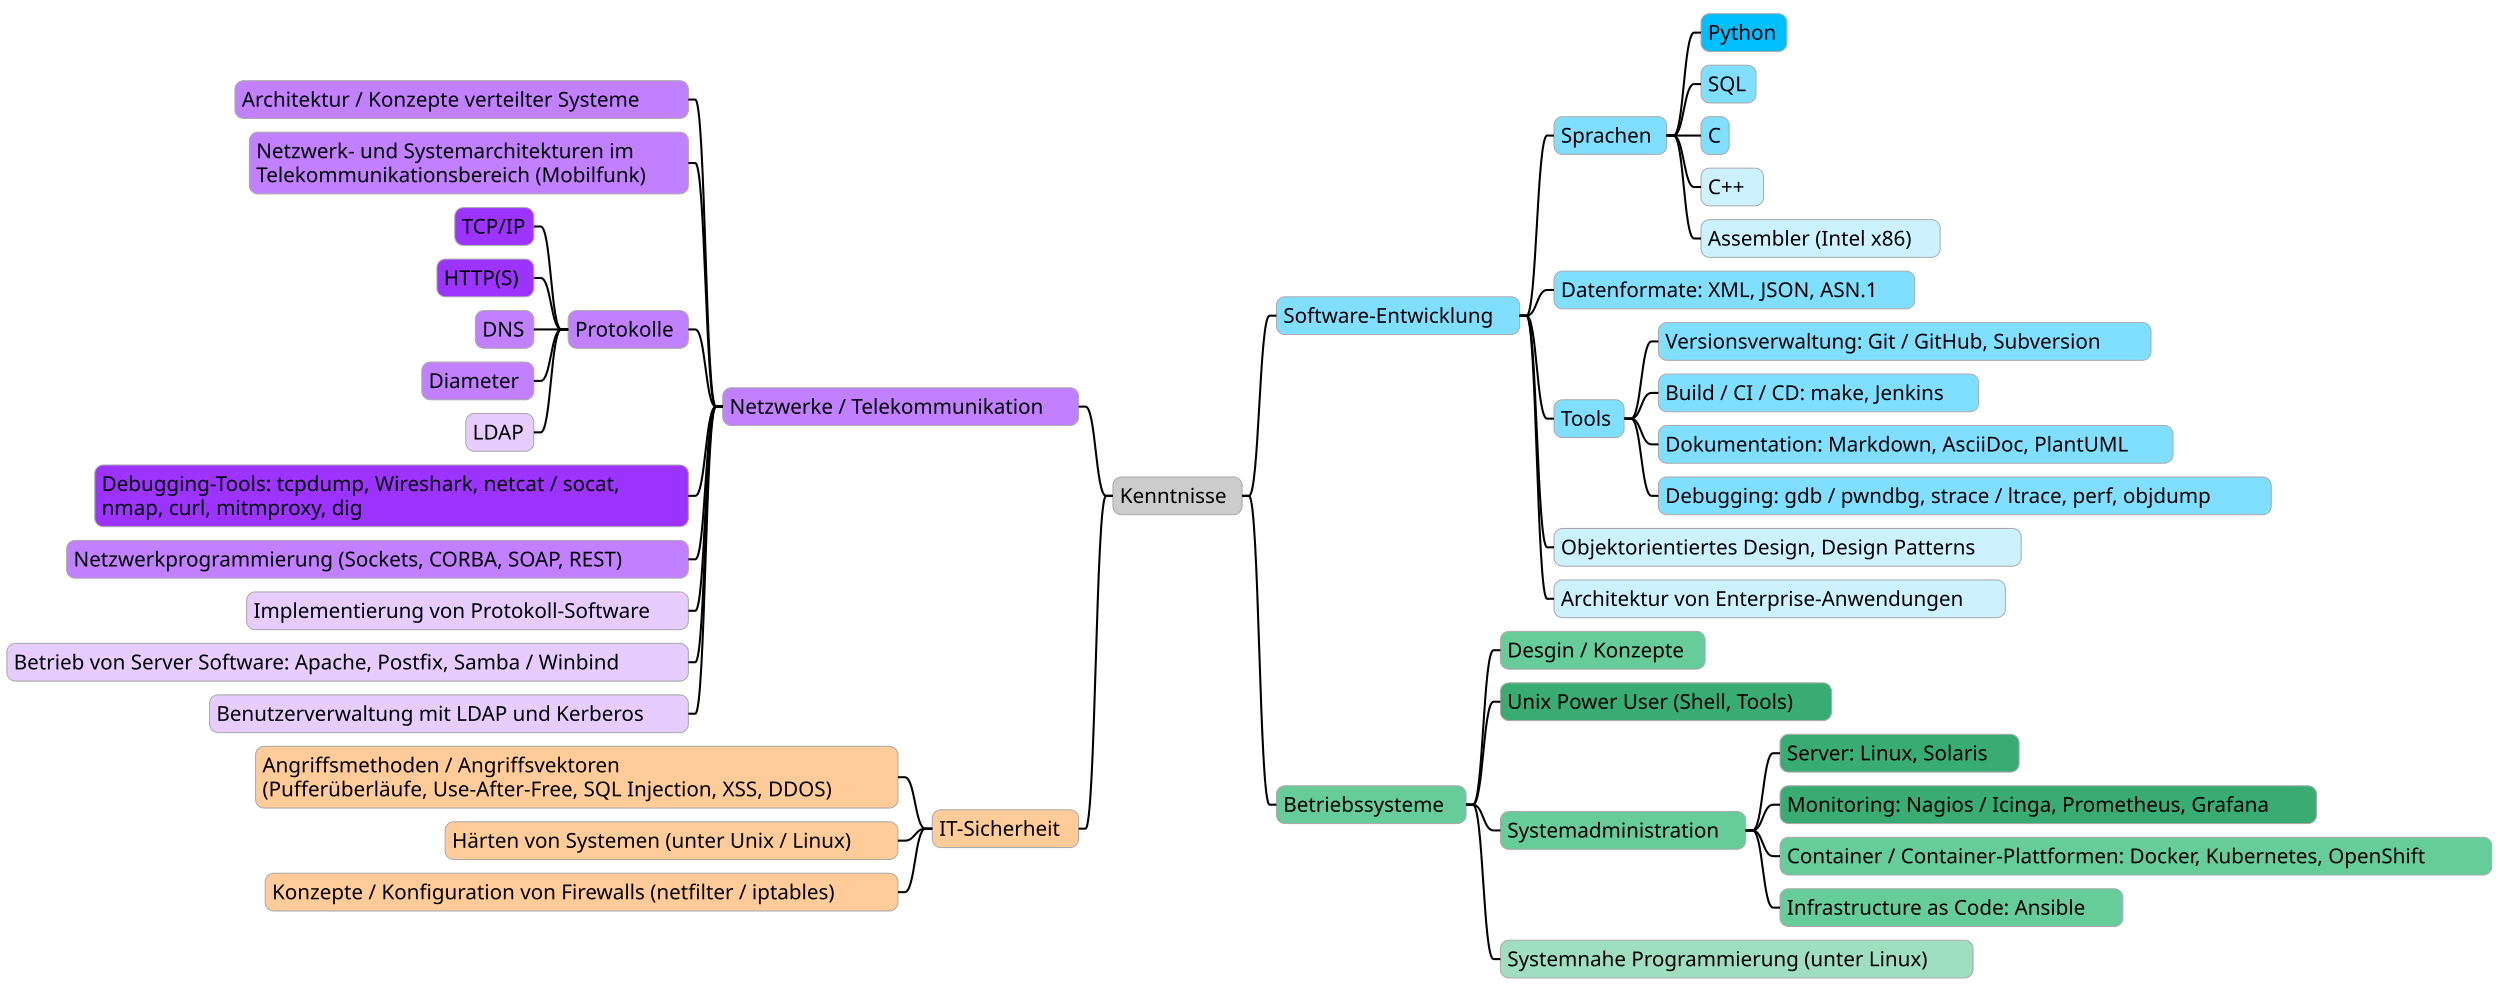
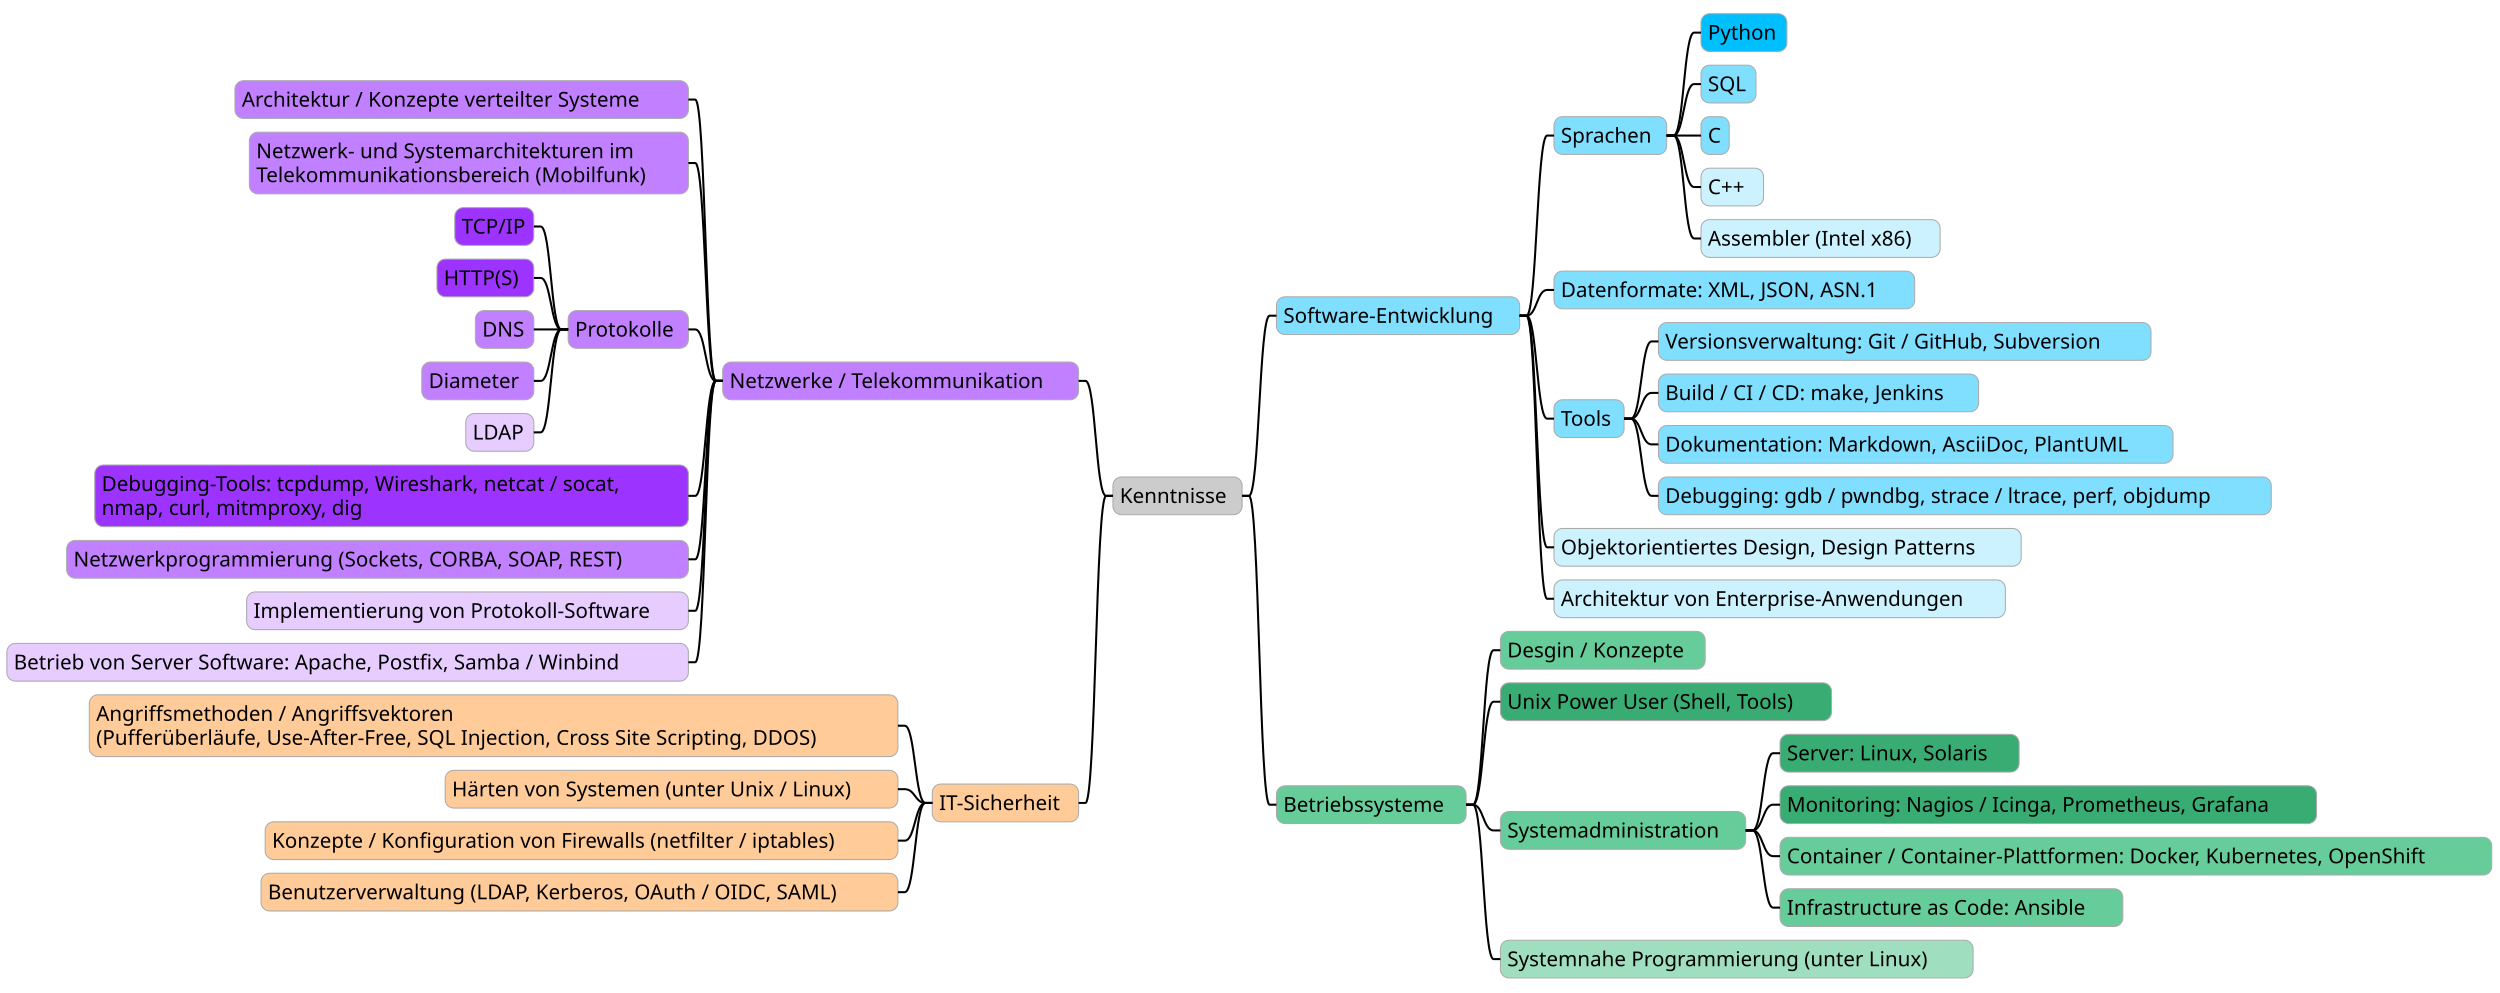
- <svg xmlns="http://www.w3.org/2000/svg" contentStyleType="text/css" height="80%" preserveAspectRatio="none" version="1.1" viewBox="0 0 3639 1445" width="80%" zoomAndPan="magnify">
+ <svg xmlns="http://www.w3.org/2000/svg" contentStyleType="text/css" height="90%" preserveAspectRatio="none" version="1.1" viewBox="0 0 3639 1445" width="90%" zoomAndPan="magnify">
  <defs />
  <g>
    <rect fill="#CCCCCC" height="54.922" rx="12.5" ry="12.5" style="stroke:#AAAAAA;stroke-width:1.5;" width="188" x="1620" y="694.297" />
    <text fill="#000000" font-family="Verdana" font-size="30" lengthAdjust="spacing" textLength="168" x="1630" y="732.144">Kenntnisse</text>
    <rect fill="#80DFFF" height="54.922" rx="12.5" ry="12.5" style="stroke:#AAAAAA;stroke-width:1.5;" width="354" x="1858" y="432.07" />
    <text fill="#000000" font-family="Verdana" font-size="30" lengthAdjust="spacing" textLength="334" x="1868" y="469.917">Software-Entwicklung</text>
    <rect fill="#80DFFF" height="54.922" rx="12.5" ry="12.5" style="stroke:#AAAAAA;stroke-width:1.5;" width="164" x="2262" y="169.844" />
    <text fill="#000000" font-family="Verdana" font-size="30" lengthAdjust="spacing" textLength="144" x="2272" y="207.69">Sprachen</text>
    <rect fill="#00BFFF" height="54.922" rx="12.5" ry="12.5" style="stroke:#AAAAAA;stroke-width:1.5;" width="125" x="2476" y="20" />
    <text fill="#000000" font-family="Verdana" font-size="30" lengthAdjust="spacing" textLength="105" x="2486" y="57.847">Python</text>
    <path d="M2426,197.305 L2436,197.305 C2451,197.305 2451,47.461 2466,47.461 L2476,47.461 " fill="none" style="stroke:#000000;stroke-width:3.0;" />
    <rect fill="#80DFFF" height="54.922" rx="12.5" ry="12.5" style="stroke:#AAAAAA;stroke-width:1.5;" width="80" x="2476" y="94.922" />
    <text fill="#000000" font-family="Verdana" font-size="30" lengthAdjust="spacing" textLength="60" x="2486" y="132.769">SQL</text>
    <path d="M2426,197.305 L2436,197.305 C2451,197.305 2451,122.383 2466,122.383 L2476,122.383 " fill="none" style="stroke:#000000;stroke-width:3.0;" />
    <rect fill="#80DFFF" height="54.922" rx="12.5" ry="12.5" style="stroke:#AAAAAA;stroke-width:1.5;" width="41" x="2476" y="169.844" />
    <text fill="#000000" font-family="Verdana" font-size="30" lengthAdjust="spacing" textLength="21" x="2486" y="207.69">C</text>
    <path d="M2426,197.305 L2436,197.305 C2451,197.305 2451,197.305 2466,197.305 L2476,197.305 " fill="none" style="stroke:#000000;stroke-width:3.0;" />
    <rect fill="#CCF2FF" height="54.922" rx="12.5" ry="12.5" style="stroke:#AAAAAA;stroke-width:1.5;" width="91" x="2476" y="244.766" />
    <text fill="#000000" font-family="Verdana" font-size="30" lengthAdjust="spacing" textLength="71" x="2486" y="282.612">C++</text>
    <path d="M2426,197.305 L2436,197.305 C2451,197.305 2451,272.227 2466,272.227 L2476,272.227 " fill="none" style="stroke:#000000;stroke-width:3.0;" />
    <rect fill="#CCF2FF" height="54.922" rx="12.5" ry="12.5" style="stroke:#AAAAAA;stroke-width:1.5;" width="348" x="2476" y="319.688" />
    <text fill="#000000" font-family="Verdana" font-size="30" lengthAdjust="spacing" textLength="328" x="2486" y="357.534">Assembler (Intel x86)</text>
    <path d="M2426,197.305 L2436,197.305 C2451,197.305 2451,347.148 2466,347.148 L2476,347.148 " fill="none" style="stroke:#000000;stroke-width:3.0;" />
    <path d="M2212,459.531 L2222,459.531 C2237,459.531 2237,197.305 2252,197.305 L2262,197.305 " fill="none" style="stroke:#000000;stroke-width:3.0;" />
    <rect fill="#80DFFF" height="54.922" rx="12.5" ry="12.5" style="stroke:#AAAAAA;stroke-width:1.5;" width="525" x="2262" y="394.609" />
    <text fill="#000000" font-family="Verdana" font-size="30" lengthAdjust="spacing" textLength="505" x="2272" y="432.456">Datenformate: XML, JSON, ASN.1</text>
    <path d="M2212,459.531 L2222,459.531 C2237,459.531 2237,422.07 2252,422.07 L2262,422.07 " fill="none" style="stroke:#000000;stroke-width:3.0;" />
    <rect fill="#80DFFF" height="54.922" rx="12.5" ry="12.5" style="stroke:#AAAAAA;stroke-width:1.5;" width="102" x="2262" y="581.914" />
    <text fill="#000000" font-family="Verdana" font-size="30" lengthAdjust="spacing" textLength="82" x="2272" y="619.761">Tools</text>
    <rect fill="#80DFFF" height="54.922" rx="12.5" ry="12.5" style="stroke:#AAAAAA;stroke-width:1.5;" width="717" x="2414" y="469.531" />
    <text fill="#000000" font-family="Verdana" font-size="30" lengthAdjust="spacing" textLength="697" x="2424" y="507.378">Versionsverwaltung: Git / GitHub, Subversion</text>
    <path d="M2364,609.375 L2374,609.375 C2389,609.375 2389,496.992 2404,496.992 L2414,496.992 " fill="none" style="stroke:#000000;stroke-width:3.0;" />
    <rect fill="#80DFFF" height="54.922" rx="12.5" ry="12.5" style="stroke:#AAAAAA;stroke-width:1.5;" width="466" x="2414" y="544.453" />
    <text fill="#000000" font-family="Verdana" font-size="30" lengthAdjust="spacing" textLength="446" x="2424" y="582.3">Build / CI / CD: make, Jenkins</text>
    <path d="M2364,609.375 L2374,609.375 C2389,609.375 2389,571.914 2404,571.914 L2414,571.914 " fill="none" style="stroke:#000000;stroke-width:3.0;" />
    <rect fill="#80DFFF" height="54.922" rx="12.5" ry="12.5" style="stroke:#AAAAAA;stroke-width:1.5;" width="749" x="2414" y="619.375" />
    <text fill="#000000" font-family="Verdana" font-size="30" lengthAdjust="spacing" textLength="729" x="2424" y="657.222">Dokumentation: Markdown, AsciiDoc, PlantUML</text>
    <path d="M2364,609.375 L2374,609.375 C2389,609.375 2389,646.836 2404,646.836 L2414,646.836 " fill="none" style="stroke:#000000;stroke-width:3.0;" />
    <rect fill="#80DFFF" height="54.922" rx="12.5" ry="12.5" style="stroke:#AAAAAA;stroke-width:1.5;" width="892" x="2414" y="694.297" />
    <text fill="#000000" font-family="Verdana" font-size="30" lengthAdjust="spacing" textLength="872" x="2424" y="732.144">Debugging: gdb / pwndbg, strace / ltrace, perf, objdump</text>
    <path d="M2364,609.375 L2374,609.375 C2389,609.375 2389,721.758 2404,721.758 L2414,721.758 " fill="none" style="stroke:#000000;stroke-width:3.0;" />
    <path d="M2212,459.531 L2222,459.531 C2237,459.531 2237,609.375 2252,609.375 L2262,609.375 " fill="none" style="stroke:#000000;stroke-width:3.0;" />
    <rect fill="#CCF2FF" height="54.922" rx="12.5" ry="12.5" style="stroke:#AAAAAA;stroke-width:1.5;" width="680" x="2262" y="769.219" />
    <text fill="#000000" font-family="Verdana" font-size="30" lengthAdjust="spacing" textLength="660" x="2272" y="807.065">Objektorientiertes Design, Design Patterns</text>
    <path d="M2212,459.531 L2222,459.531 C2237,459.531 2237,796.68 2252,796.68 L2262,796.68 " fill="none" style="stroke:#000000;stroke-width:3.0;" />
    <rect fill="#CCF2FF" height="54.922" rx="12.5" ry="12.5" style="stroke:#AAAAAA;stroke-width:1.5;" width="657" x="2262" y="844.141" />
    <text fill="#000000" font-family="Verdana" font-size="30" lengthAdjust="spacing" textLength="637" x="2272" y="881.987">Architektur von Enterprise-Anwendungen</text>
    <path d="M2212,459.531 L2222,459.531 C2237,459.531 2237,871.602 2252,871.602 L2262,871.602 " fill="none" style="stroke:#000000;stroke-width:3.0;" />
    <path d="M1808,721.758 L1818,721.758 C1833,721.758 1833,459.531 1848,459.531 L1858,459.531 " fill="none" style="stroke:#000000;stroke-width:3.0;" />
    <rect fill="#66CC99" height="54.922" rx="12.5" ry="12.5" style="stroke:#AAAAAA;stroke-width:1.5;" width="276" x="1858" y="1143.828" />
    <text fill="#000000" font-family="Verdana" font-size="30" lengthAdjust="spacing" textLength="256" x="1868" y="1181.675">Betriebssysteme</text>
    <rect fill="#66CC99" height="54.922" rx="12.5" ry="12.5" style="stroke:#AAAAAA;stroke-width:1.5;" width="298" x="2184" y="919.062" />
    <text fill="#000000" font-family="Verdana" font-size="30" lengthAdjust="spacing" textLength="278" x="2194" y="956.909">Desgin / Konzepte</text>
    <path d="M2134,1171.289 L2144,1171.289 C2159,1171.289 2159,946.523 2174,946.523 L2184,946.523 " fill="none" style="stroke:#000000;stroke-width:3.0;" />
    <rect fill="#39AC73" height="54.922" rx="12.5" ry="12.5" style="stroke:#AAAAAA;stroke-width:1.5;" width="482" x="2184" y="993.984" />
    <text fill="#000000" font-family="Verdana" font-size="30" lengthAdjust="spacing" textLength="462" x="2194" y="1031.831">Unix Power User (Shell, Tools)</text>
    <path d="M2134,1171.289 L2144,1171.289 C2159,1171.289 2159,1021.445 2174,1021.445 L2184,1021.445 " fill="none" style="stroke:#000000;stroke-width:3.0;" />
    <rect fill="#66CC99" height="54.922" rx="12.5" ry="12.5" style="stroke:#AAAAAA;stroke-width:1.5;" width="357" x="2184" y="1181.289" />
    <text fill="#000000" font-family="Verdana" font-size="30" lengthAdjust="spacing" textLength="337" x="2194" y="1219.136">Systemadministration</text>
    <rect fill="#39AC73" height="54.922" rx="12.5" ry="12.5" style="stroke:#AAAAAA;stroke-width:1.5;" width="348" x="2591" y="1068.906" />
    <text fill="#000000" font-family="Verdana" font-size="30" lengthAdjust="spacing" textLength="328" x="2601" y="1106.753">Server: Linux, Solaris</text>
    <path d="M2541,1208.75 L2551,1208.75 C2566,1208.75 2566,1096.367 2581,1096.367 L2591,1096.367 " fill="none" style="stroke:#000000;stroke-width:3.0;" />
    <rect fill="#39AC73" height="54.922" rx="12.5" ry="12.5" style="stroke:#AAAAAA;stroke-width:1.5;" width="781" x="2591" y="1143.828" />
    <text fill="#000000" font-family="Verdana" font-size="30" lengthAdjust="spacing" textLength="761" x="2601" y="1181.675">Monitoring: Nagios / Icinga, Prometheus, Grafana</text>
    <path d="M2541,1208.75 L2551,1208.75 C2566,1208.75 2566,1171.289 2581,1171.289 L2591,1171.289 " fill="none" style="stroke:#000000;stroke-width:3.0;" />
    <rect fill="#66CC99" height="54.922" rx="12.5" ry="12.5" style="stroke:#AAAAAA;stroke-width:1.5;" width="1036" x="2591" y="1218.75" />
    <text fill="#000000" font-family="Verdana" font-size="30" lengthAdjust="spacing" textLength="1016" x="2601" y="1256.597">Container / Container-Plattformen: Docker, Kubernetes, OpenShift</text>
    <path d="M2541,1208.75 L2551,1208.75 C2566,1208.75 2566,1246.211 2581,1246.211 L2591,1246.211 " fill="none" style="stroke:#000000;stroke-width:3.0;" />
    <rect fill="#66CC99" height="54.922" rx="12.5" ry="12.5" style="stroke:#AAAAAA;stroke-width:1.5;" width="499" x="2591" y="1293.672" />
    <text fill="#000000" font-family="Verdana" font-size="30" lengthAdjust="spacing" textLength="479" x="2601" y="1331.519">Infrastructure as Code: Ansible</text>
    <path d="M2541,1208.75 L2551,1208.75 C2566,1208.75 2566,1321.133 2581,1321.133 L2591,1321.133 " fill="none" style="stroke:#000000;stroke-width:3.0;" />
    <path d="M2134,1171.289 L2144,1171.289 C2159,1171.289 2159,1208.75 2174,1208.75 L2184,1208.75 " fill="none" style="stroke:#000000;stroke-width:3.0;" />
    <rect fill="#9FDFBF" height="54.922" rx="12.5" ry="12.5" style="stroke:#AAAAAA;stroke-width:1.5;" width="688" x="2184" y="1368.594" />
    <text fill="#000000" font-family="Verdana" font-size="30" lengthAdjust="spacing" textLength="668" x="2194" y="1406.44">Systemnahe Programmierung (unter Linux)</text>
    <path d="M2134,1171.289 L2144,1171.289 C2159,1171.289 2159,1396.055 2174,1396.055 L2184,1396.055 " fill="none" style="stroke:#000000;stroke-width:3.0;" />
    <path d="M1808,721.758 L1818,721.758 C1833,721.758 1833,1171.289 1848,1171.289 L1858,1171.289 " fill="none" style="stroke:#000000;stroke-width:3.0;" />
-     <rect fill="#C180FF" height="54.922" rx="12.5" ry="12.5" style="stroke:#AAAAAA;stroke-width:1.5;" width="518" x="1052" y="564.453" />
-     <text fill="#000000" font-family="Verdana" font-size="30" lengthAdjust="spacing" textLength="498" x="1062" y="602.3">Netzwerke / Telekommunikation</text>
+     <rect fill="#C180FF" height="54.922" rx="12.5" ry="12.5" style="stroke:#AAAAAA;stroke-width:1.5;" width="518" x="1052" y="526.992" />
+     <text fill="#000000" font-family="Verdana" font-size="30" lengthAdjust="spacing" textLength="498" x="1062" y="564.839">Netzwerke / Telekommunikation</text>
    <rect fill="#C180FF" height="54.922" rx="12.5" ry="12.5" style="stroke:#AAAAAA;stroke-width:1.5;" width="660" x="342" y="117.461" />
    <text fill="#000000" font-family="Verdana" font-size="30" lengthAdjust="spacing" textLength="640" x="352" y="155.308">Architektur / Konzepte verteilter Systeme</text>
-     <path d="M1052,591.914 L1042,591.914 C1027,591.914 1027,144.922 1012,144.922 L1002,144.922 " fill="none" style="stroke:#000000;stroke-width:3.0;" />
+     <path d="M1052,554.453 L1042,554.453 C1027,554.453 1027,144.922 1012,144.922 L1002,144.922 " fill="none" style="stroke:#000000;stroke-width:3.0;" />
    <rect fill="#C180FF" height="89.844" rx="12.5" ry="12.5" style="stroke:#AAAAAA;stroke-width:1.5;" width="639" x="363" y="192.383" />
    <text fill="#000000" font-family="Verdana" font-size="30" lengthAdjust="spacing" textLength="603" x="373" y="230.23">Netzwerk- und Systemarchitekturen im</text>
    <text fill="#000000" font-family="Verdana" font-size="30" lengthAdjust="spacing" textLength="619" x="373" y="265.151">Telekommunikationsbereich (Mobilfunk)</text>
-     <path d="M1052,591.914 L1042,591.914 C1027,591.914 1027,237.305 1012,237.305 L1002,237.305 " fill="none" style="stroke:#000000;stroke-width:3.0;" />
+     <path d="M1052,554.453 L1042,554.453 C1027,554.453 1027,237.305 1012,237.305 L1002,237.305 " fill="none" style="stroke:#000000;stroke-width:3.0;" />
    <rect fill="#C180FF" height="54.922" rx="12.5" ry="12.5" style="stroke:#AAAAAA;stroke-width:1.5;" width="175" x="827" y="452.07" />
    <text fill="#000000" font-family="Verdana" font-size="30" lengthAdjust="spacing" textLength="155" x="837" y="489.917">Protokolle</text>
    <rect fill="#9C33FF" height="54.922" rx="12.5" ry="12.5" style="stroke:#AAAAAA;stroke-width:1.5;" width="115" x="662" y="302.227" />
    <text fill="#000000" font-family="Verdana" font-size="30" lengthAdjust="spacing" textLength="95" x="672" y="340.073">TCP/IP</text>
    <path d="M827,479.531 L817,479.531 C802,479.531 802,329.688 787,329.688 L777,329.688 " fill="none" style="stroke:#000000;stroke-width:3.0;" />
    <rect fill="#9C33FF" height="54.922" rx="12.5" ry="12.5" style="stroke:#AAAAAA;stroke-width:1.5;" width="141" x="636" y="377.148" />
    <text fill="#000000" font-family="Verdana" font-size="30" lengthAdjust="spacing" textLength="121" x="646" y="414.995">HTTP(S)</text>
    <path d="M827,479.531 L817,479.531 C802,479.531 802,404.609 787,404.609 L777,404.609 " fill="none" style="stroke:#000000;stroke-width:3.0;" />
    <rect fill="#C180FF" height="54.922" rx="12.5" ry="12.5" style="stroke:#AAAAAA;stroke-width:1.5;" width="85" x="692" y="452.07" />
    <text fill="#000000" font-family="Verdana" font-size="30" lengthAdjust="spacing" textLength="65" x="702" y="489.917">DNS</text>
    <path d="M827,479.531 L817,479.531 C802,479.531 802,479.531 787,479.531 L777,479.531 " fill="none" style="stroke:#000000;stroke-width:3.0;" />
    <rect fill="#C180FF" height="54.922" rx="12.5" ry="12.5" style="stroke:#AAAAAA;stroke-width:1.5;" width="163" x="614" y="526.992" />
    <text fill="#000000" font-family="Verdana" font-size="30" lengthAdjust="spacing" textLength="143" x="624" y="564.839">Diameter</text>
    <path d="M827,479.531 L817,479.531 C802,479.531 802,554.453 787,554.453 L777,554.453 " fill="none" style="stroke:#000000;stroke-width:3.0;" />
    <rect fill="#E6CCFF" height="54.922" rx="12.5" ry="12.5" style="stroke:#AAAAAA;stroke-width:1.5;" width="99" x="678" y="601.914" />
    <text fill="#000000" font-family="Verdana" font-size="30" lengthAdjust="spacing" textLength="79" x="688" y="639.761">LDAP</text>
    <path d="M827,479.531 L817,479.531 C802,479.531 802,629.375 787,629.375 L777,629.375 " fill="none" style="stroke:#000000;stroke-width:3.0;" />
-     <path d="M1052,591.914 L1042,591.914 C1027,591.914 1027,479.531 1012,479.531 L1002,479.531 " fill="none" style="stroke:#000000;stroke-width:3.0;" />
+     <path d="M1052,554.453 L1042,554.453 C1027,554.453 1027,479.531 1012,479.531 L1002,479.531 " fill="none" style="stroke:#000000;stroke-width:3.0;" />
    <rect fill="#9C33FF" height="89.844" rx="12.5" ry="12.5" style="stroke:#AAAAAA;stroke-width:1.5;" width="864" x="138" y="676.836" />
    <text fill="#000000" font-family="Verdana" font-size="30" lengthAdjust="spacing" textLength="834" x="148" y="714.683">Debugging-Tools: tcpdump, Wireshark, netcat / socat,</text>
    <text fill="#000000" font-family="Verdana" font-size="30" lengthAdjust="spacing" textLength="420" x="148" y="749.605">nmap, curl, mitmproxy, dig</text>
-     <path d="M1052,591.914 L1042,591.914 C1027,591.914 1027,721.758 1012,721.758 L1002,721.758 " fill="none" style="stroke:#000000;stroke-width:3.0;" />
+     <path d="M1052,554.453 L1042,554.453 C1027,554.453 1027,721.758 1012,721.758 L1002,721.758 " fill="none" style="stroke:#000000;stroke-width:3.0;" />
    <rect fill="#C180FF" height="54.922" rx="12.5" ry="12.5" style="stroke:#AAAAAA;stroke-width:1.5;" width="905" x="97" y="786.68" />
    <text fill="#000000" font-family="Verdana" font-size="30" lengthAdjust="spacing" textLength="885" x="107" y="824.526">Netzwerkprogrammierung (Sockets, CORBA, SOAP, REST)</text>
-     <path d="M1052,591.914 L1042,591.914 C1027,591.914 1027,814.141 1012,814.141 L1002,814.141 " fill="none" style="stroke:#000000;stroke-width:3.0;" />
+     <path d="M1052,554.453 L1042,554.453 C1027,554.453 1027,814.141 1012,814.141 L1002,814.141 " fill="none" style="stroke:#000000;stroke-width:3.0;" />
    <rect fill="#E6CCFF" height="54.922" rx="12.5" ry="12.5" style="stroke:#AAAAAA;stroke-width:1.5;" width="643" x="359" y="861.602" />
    <text fill="#000000" font-family="Verdana" font-size="30" lengthAdjust="spacing" textLength="623" x="369" y="899.448">Implementierung von Protokoll-Software</text>
-     <path d="M1052,591.914 L1042,591.914 C1027,591.914 1027,889.062 1012,889.062 L1002,889.062 " fill="none" style="stroke:#000000;stroke-width:3.0;" />
+     <path d="M1052,554.453 L1042,554.453 C1027,554.453 1027,889.062 1012,889.062 L1002,889.062 " fill="none" style="stroke:#000000;stroke-width:3.0;" />
    <rect fill="#E6CCFF" height="54.922" rx="12.5" ry="12.5" style="stroke:#AAAAAA;stroke-width:1.5;" width="992" x="10" y="936.523" />
    <text fill="#000000" font-family="Verdana" font-size="30" lengthAdjust="spacing" textLength="972" x="20" y="974.37">Betrieb von Server Software: Apache, Postfix, Samba / Winbind</text>
-     <path d="M1052,591.914 L1042,591.914 C1027,591.914 1027,963.984 1012,963.984 L1002,963.984 " fill="none" style="stroke:#000000;stroke-width:3.0;" />
-     <rect fill="#E6CCFF" height="54.922" rx="12.5" ry="12.5" style="stroke:#AAAAAA;stroke-width:1.5;" width="697" x="305" y="1011.445" />
-     <text fill="#000000" font-family="Verdana" font-size="30" lengthAdjust="spacing" textLength="677" x="315" y="1049.292">Benutzerverwaltung mit LDAP und Kerberos</text>
-     <path d="M1052,591.914 L1042,591.914 C1027,591.914 1027,1038.906 1012,1038.906 L1002,1038.906 " fill="none" style="stroke:#000000;stroke-width:3.0;" />
-     <path d="M1620,721.758 L1610,721.758 C1595,721.758 1595,591.914 1580,591.914 L1570,591.914 " fill="none" style="stroke:#000000;stroke-width:3.0;" />
-     <rect fill="#FFCC99" height="54.922" rx="12.5" ry="12.5" style="stroke:#AAAAAA;stroke-width:1.5;" width="213" x="1357" y="1178.75" />
-     <text fill="#000000" font-family="Verdana" font-size="30" lengthAdjust="spacing" textLength="193" x="1367" y="1216.597">IT-Sicherheit</text>
-     <rect fill="#FFCC99" height="89.844" rx="12.5" ry="12.5" style="stroke:#AAAAAA;stroke-width:1.5;" width="935" x="372" y="1086.367" />
-     <text fill="#000000" font-family="Verdana" font-size="30" lengthAdjust="spacing" textLength="563" x="382" y="1124.214">Angriffsmethoden / Angriffsvektoren</text>
-     <text fill="#000000" font-family="Verdana" font-size="30" lengthAdjust="spacing" textLength="915" x="382" y="1159.136">(Pufferüberläufe, Use-After-Free, SQL Injection, XSS, DDOS)</text>
-     <path d="M1357,1206.211 L1347,1206.211 C1332,1206.211 1332,1131.289 1317,1131.289 L1307,1131.289 " fill="none" style="stroke:#000000;stroke-width:3.0;" />
-     <rect fill="#FFCC99" height="54.922" rx="12.5" ry="12.5" style="stroke:#AAAAAA;stroke-width:1.5;" width="659" x="648" y="1196.211" />
-     <text fill="#000000" font-family="Verdana" font-size="30" lengthAdjust="spacing" textLength="639" x="658" y="1234.058">Härten von Systemen (unter Unix / Linux)</text>
-     <path d="M1357,1206.211 L1347,1206.211 C1332,1206.211 1332,1223.672 1317,1223.672 L1307,1223.672 " fill="none" style="stroke:#000000;stroke-width:3.0;" />
-     <rect fill="#FFCC99" height="54.922" rx="12.5" ry="12.5" style="stroke:#AAAAAA;stroke-width:1.5;" width="921" x="386" y="1271.133" />
-     <text fill="#000000" font-family="Verdana" font-size="30" lengthAdjust="spacing" textLength="901" x="396" y="1308.979">Konzepte / Konfiguration von Firewalls (netfilter / iptables)</text>
-     <path d="M1357,1206.211 L1347,1206.211 C1332,1206.211 1332,1298.594 1317,1298.594 L1307,1298.594 " fill="none" style="stroke:#000000;stroke-width:3.0;" />
-     <path d="M1620,721.758 L1610,721.758 C1595,721.758 1595,1206.211 1580,1206.211 L1570,1206.211 " fill="none" style="stroke:#000000;stroke-width:3.0;" />
+     <path d="M1052,554.453 L1042,554.453 C1027,554.453 1027,963.984 1012,963.984 L1002,963.984 " fill="none" style="stroke:#000000;stroke-width:3.0;" />
+     <path d="M1620,721.758 L1610,721.758 C1595,721.758 1595,554.453 1580,554.453 L1570,554.453 " fill="none" style="stroke:#000000;stroke-width:3.0;" />
+     <rect fill="#FFCC99" height="54.922" rx="12.5" ry="12.5" style="stroke:#AAAAAA;stroke-width:1.5;" width="213" x="1357" y="1141.289" />
+     <text fill="#000000" font-family="Verdana" font-size="30" lengthAdjust="spacing" textLength="193" x="1367" y="1179.136">IT-Sicherheit</text>
+     <rect fill="#FFCC99" height="89.844" rx="12.5" ry="12.5" style="stroke:#AAAAAA;stroke-width:1.5;" width="1177" x="130" y="1011.445" />
+     <text fill="#000000" font-family="Verdana" font-size="30" lengthAdjust="spacing" textLength="563" x="140" y="1049.292">Angriffsmethoden / Angriffsvektoren</text>
+     <text fill="#000000" font-family="Verdana" font-size="30" lengthAdjust="spacing" textLength="1157" x="140" y="1084.214">(Pufferüberläufe, Use-After-Free, SQL Injection, Cross Site Scripting, DDOS)</text>
+     <path d="M1357,1168.75 L1347,1168.75 C1332,1168.75 1332,1056.367 1317,1056.367 L1307,1056.367 " fill="none" style="stroke:#000000;stroke-width:3.0;" />
+     <rect fill="#FFCC99" height="54.922" rx="12.5" ry="12.5" style="stroke:#AAAAAA;stroke-width:1.5;" width="659" x="648" y="1121.289" />
+     <text fill="#000000" font-family="Verdana" font-size="30" lengthAdjust="spacing" textLength="639" x="658" y="1159.136">Härten von Systemen (unter Unix / Linux)</text>
+     <path d="M1357,1168.75 L1347,1168.75 C1332,1168.75 1332,1148.75 1317,1148.75 L1307,1148.75 " fill="none" style="stroke:#000000;stroke-width:3.0;" />
+     <rect fill="#FFCC99" height="54.922" rx="12.5" ry="12.5" style="stroke:#AAAAAA;stroke-width:1.5;" width="921" x="386" y="1196.211" />
+     <text fill="#000000" font-family="Verdana" font-size="30" lengthAdjust="spacing" textLength="901" x="396" y="1234.058">Konzepte / Konfiguration von Firewalls (netfilter / iptables)</text>
+     <path d="M1357,1168.75 L1347,1168.75 C1332,1168.75 1332,1223.672 1317,1223.672 L1307,1223.672 " fill="none" style="stroke:#000000;stroke-width:3.0;" />
+     <rect fill="#FFCC99" height="54.922" rx="12.5" ry="12.5" style="stroke:#AAAAAA;stroke-width:1.5;" width="927" x="380" y="1271.133" />
+     <text fill="#000000" font-family="Verdana" font-size="30" lengthAdjust="spacing" textLength="907" x="390" y="1308.979">Benutzerverwaltung (LDAP, Kerberos, OAuth / OIDC, SAML)</text>
+     <path d="M1357,1168.75 L1347,1168.75 C1332,1168.75 1332,1298.594 1317,1298.594 L1307,1298.594 " fill="none" style="stroke:#000000;stroke-width:3.0;" />
+     <path d="M1620,721.758 L1610,721.758 C1595,721.758 1595,1168.75 1580,1168.75 L1570,1168.75 " fill="none" style="stroke:#000000;stroke-width:3.0;" />
  </g>
</svg>
